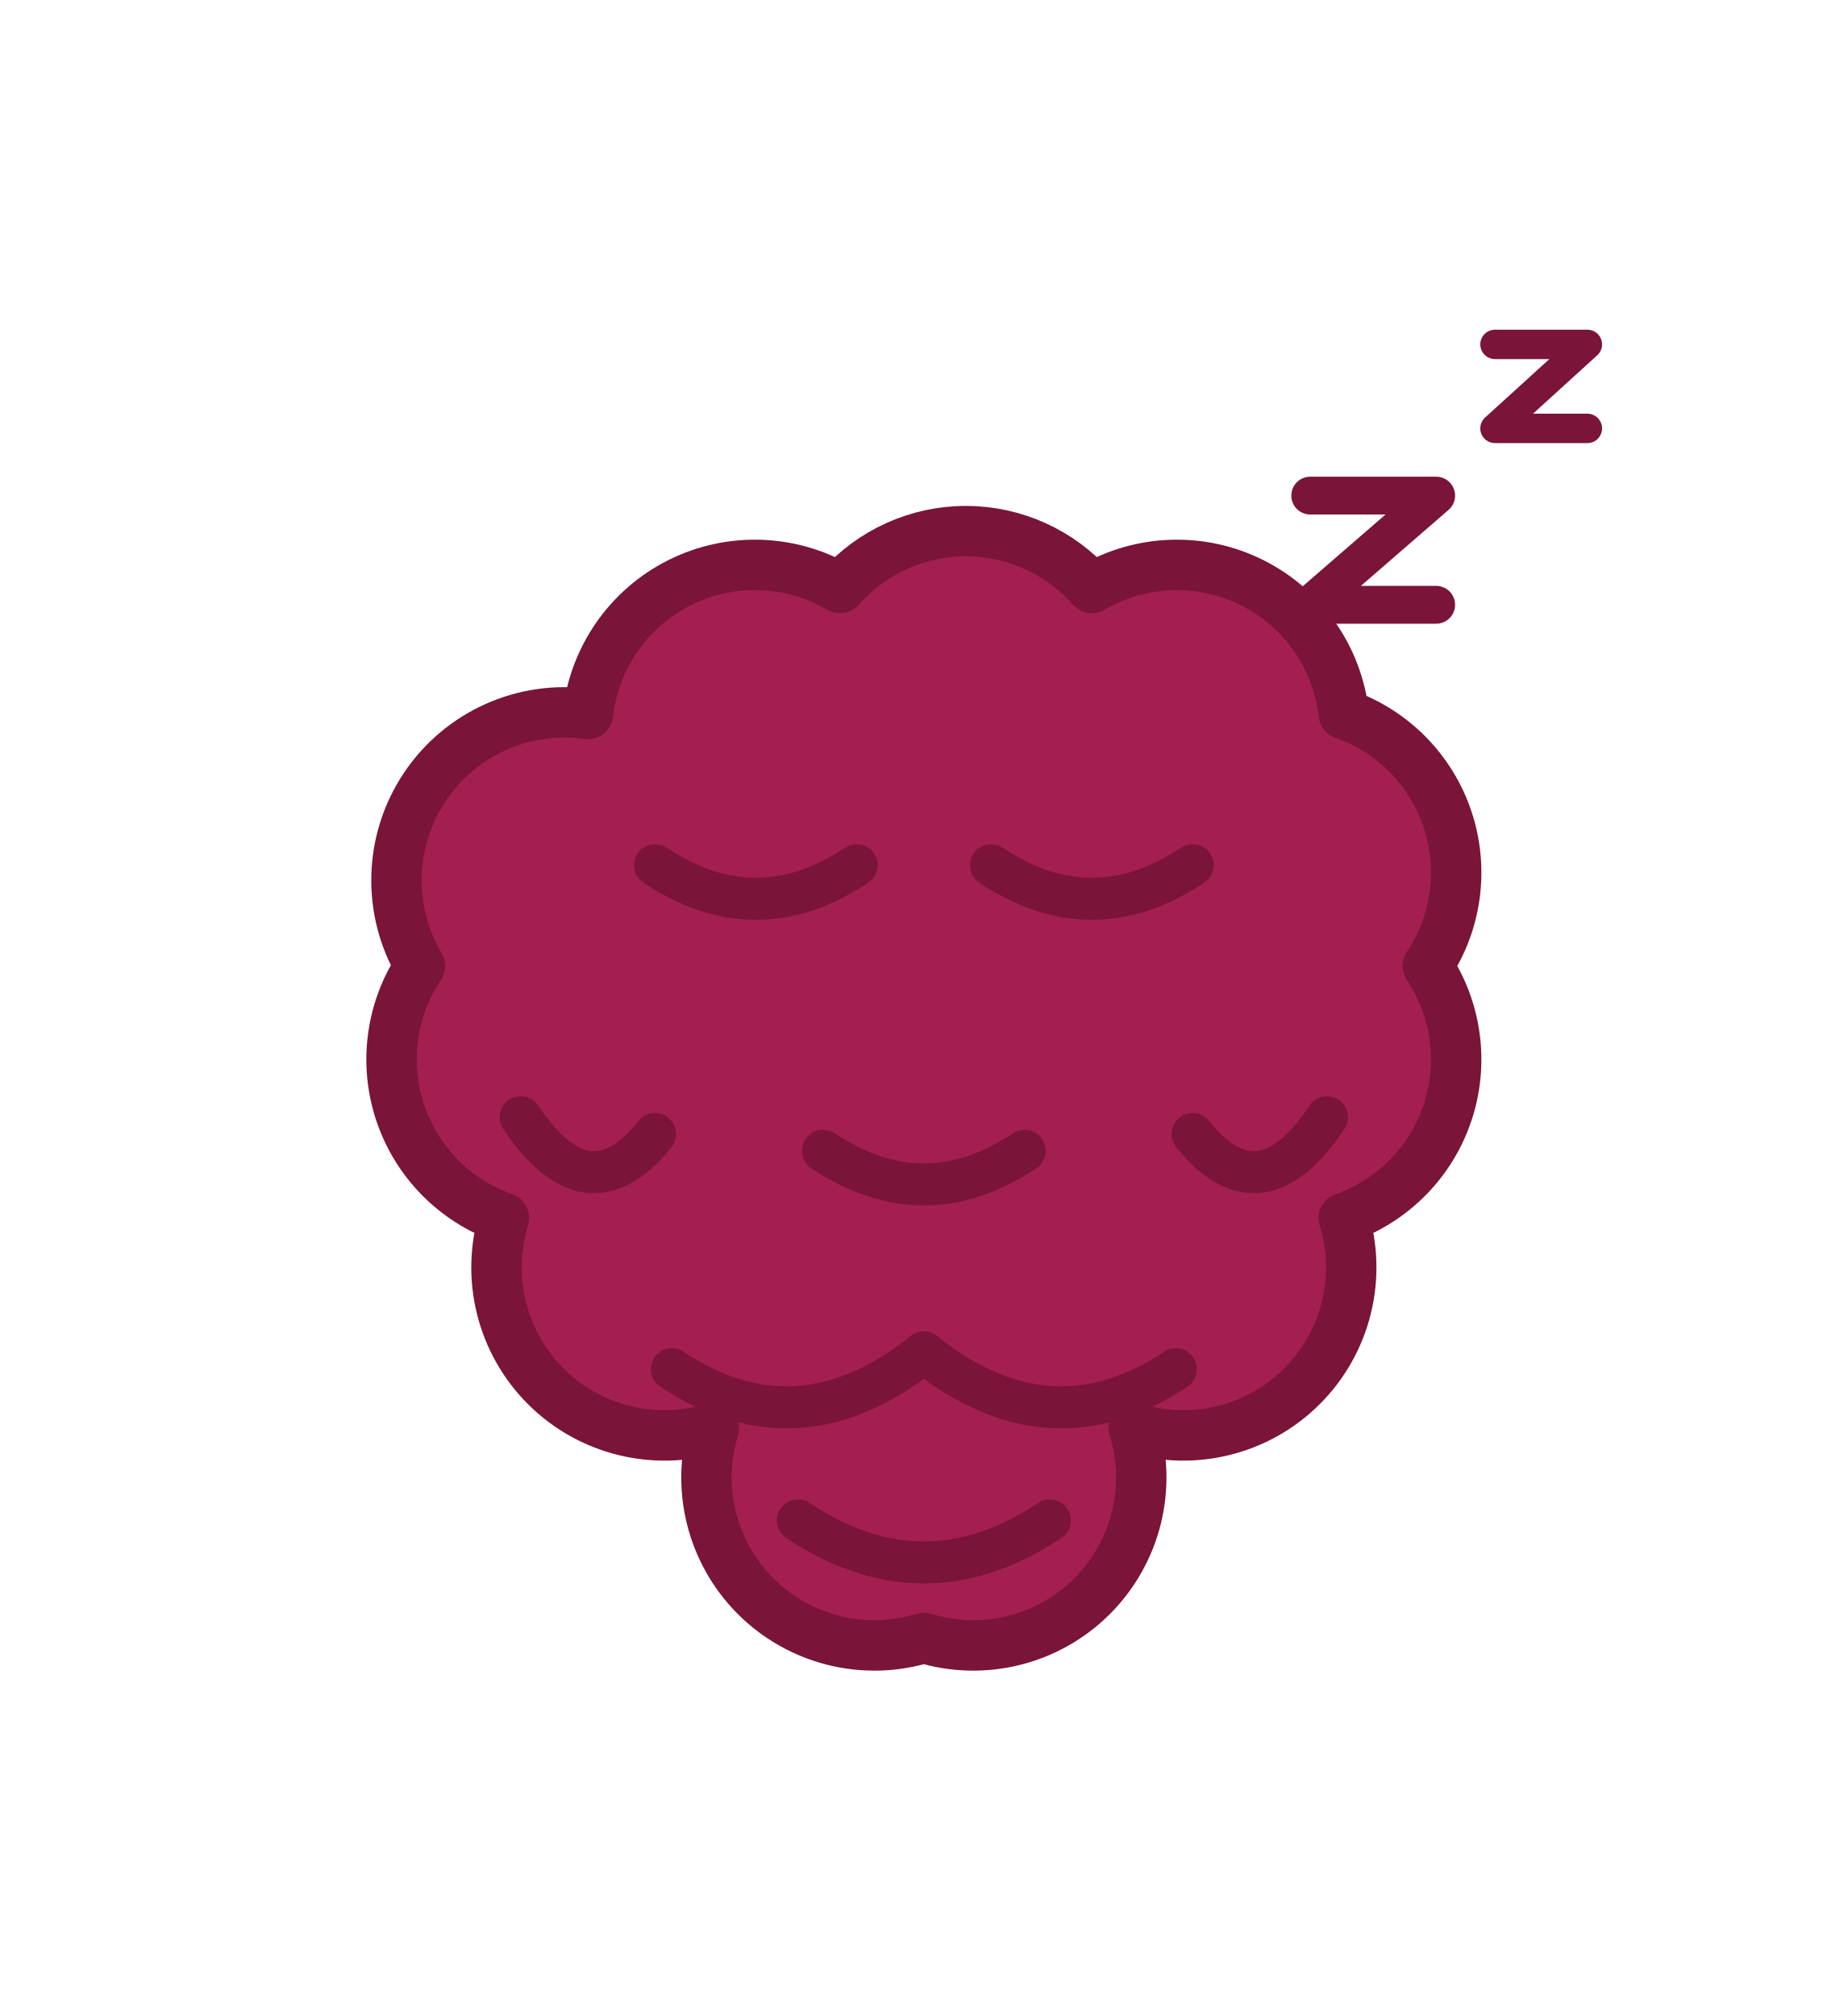
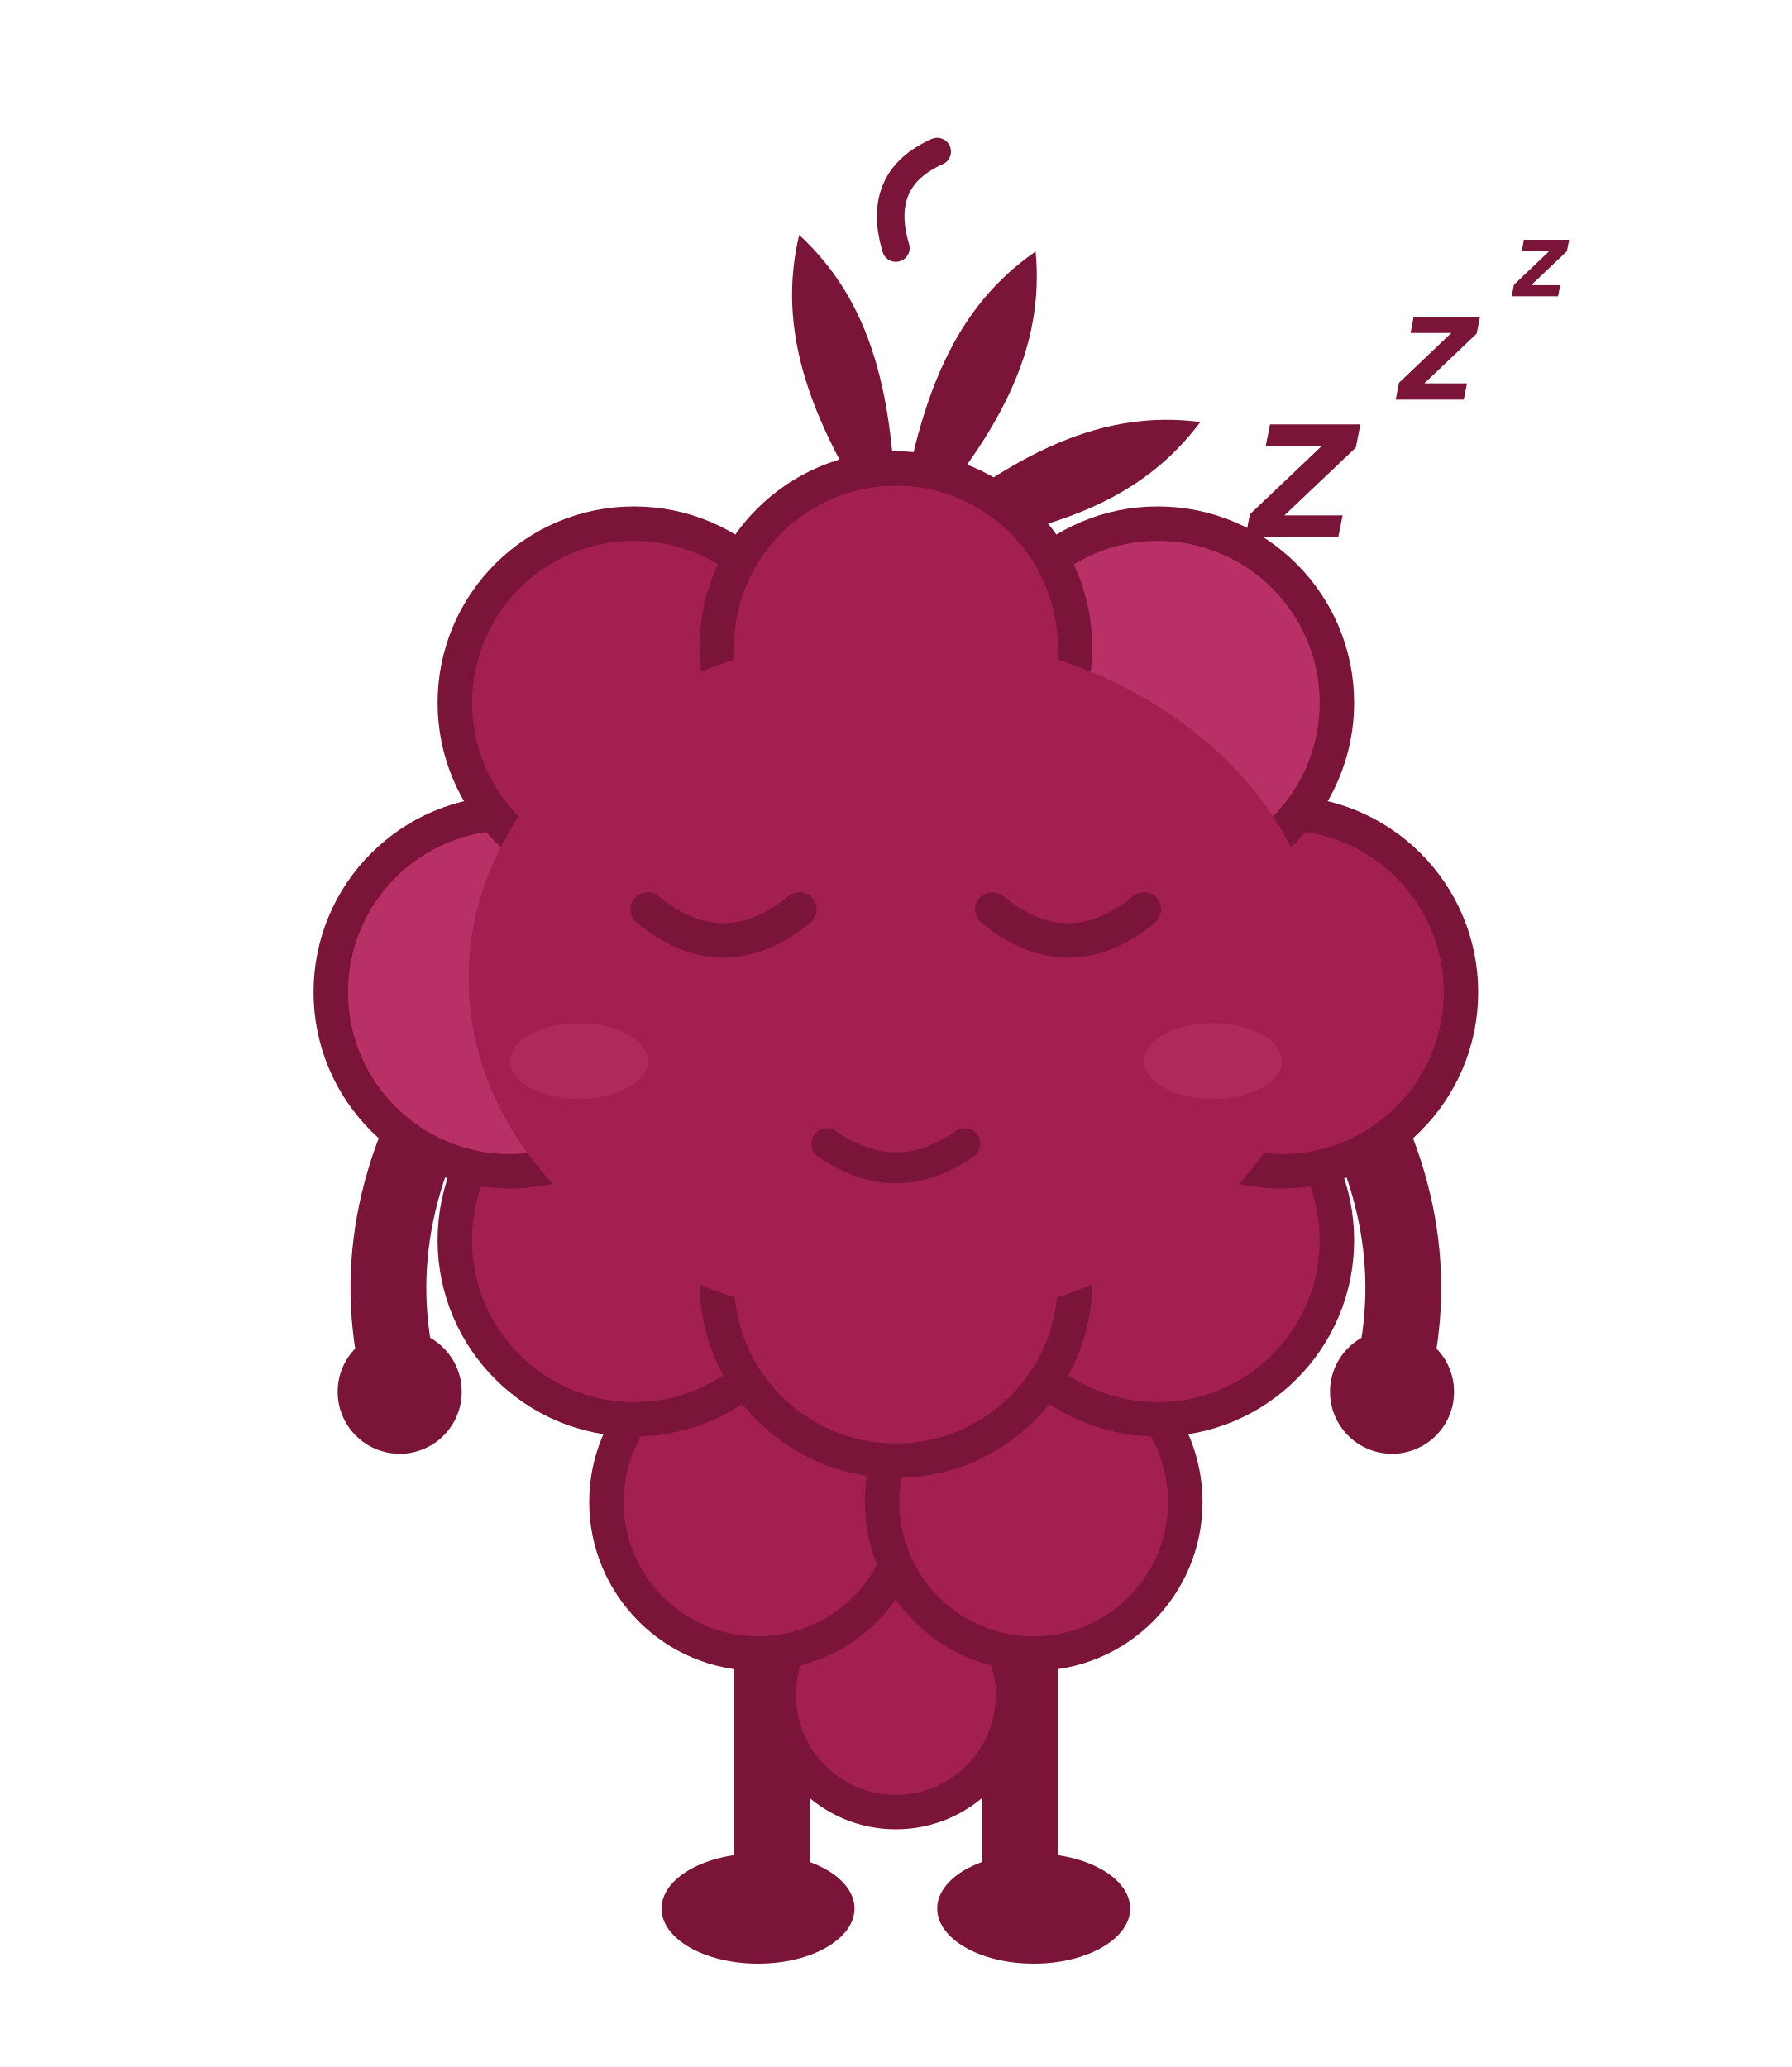
- <svg xmlns="http://www.w3.org/2000/svg" viewBox="0 0 220 240" width="220" height="240">
-   <g transform="translate(10,15)">
-     <path d="M 60 70 A 20 20 0 0 1 90 55 A 20 20 0 0 1 120 55 A 20 20 0 0 1 150 70 A 20 20 0 0 1 160 100 A 20 20 0 0 1 150 130 A 20 20 0 0 1 125 155 A 20 20 0 0 1 100 180 A 20 20 0 0 1 75 155 A 20 20 0 0 1 50 130 A 20 20 0 0 1 40 100 A 20 20 0 0 1 60 70 Z" fill="#a31f4f" stroke="#7a1438" stroke-width="6" stroke-linecap="round" stroke-linejoin="round" />
-     <g fill="none" stroke="#7a1438" stroke-width="5" stroke-linecap="round">
-       <path d="M 68 88 Q 80 96 92 88" />
-       <path d="M 108 88 Q 120 96 132 88" />
-     </g>
-     <path d="M 88 122 Q 100 130 112 122" fill="none" stroke="#7a1438" stroke-width="5" stroke-linecap="round" />
-     <g fill="none" stroke="#7a1438" stroke-width="5" stroke-linecap="round">
-       <path d="M 52 118 Q 60 130 68 120" />
-       <path d="M 132 120 Q 140 130 148 118" />
-       <path d="M 70 148 Q 85 158 100 146" />
-       <path d="M 100 146 Q 115 158 130 148" />
-       <path d="M 85 166 Q 100 176 115 166" />
-     </g>
-     <g fill="none" stroke="#7a1438" stroke-linecap="round" stroke-linejoin="round">
-       <path d="M 146 44 h 15 l -15 13 h 15" stroke-width="4.5" />
-       <path d="M 168 26 h 11 l -11 10 h 11" stroke-width="3.5" />
-     </g>
+ <svg xmlns="http://www.w3.org/2000/svg" viewBox="0 0 260 300" width="260" height="300">
+   <g stroke="#7a1438" stroke-width="11" stroke-linecap="round">
+     <line x1="112" y1="240" x2="112" y2="272" />
+     <line x1="148" y1="240" x2="148" y2="272" />
  </g>
+   <ellipse cx="110" cy="277" rx="14" ry="8" fill="#7a1438" />
+   <ellipse cx="150" cy="277" rx="14" ry="8" fill="#7a1438" />
+   <g fill="#7a1438">
+     <path d="M 130 80 C 123 58 123 44 130 32 C 137 44 137 58 130 80 Z" transform="rotate(25 130 80)" />
+     <path d="M 130 80 C 123 58 123 44 130 32 C 137 44 137 58 130 80 Z" transform="rotate(-17 130 80)" />
+     <path d="M 130 80 C 123 58 123 44 130 32 C 137 44 137 58 130 80 Z" transform="rotate(67 130 80)" />
+   </g>
+   <path d="M 130 36 Q 127 26 136 22" fill="none" stroke="#7a1438" stroke-width="4" stroke-linecap="round" />
+   <path d="M 68 152 Q 52 176 58 200" fill="none" stroke="#7a1438" stroke-width="11" stroke-linecap="round" />
+   <circle cx="58" cy="202" r="9" fill="#7a1438" />
+   <path d="M 192 152 Q 208 176 202 200" fill="none" stroke="#7a1438" stroke-width="11" stroke-linecap="round" />
+   <circle cx="202" cy="202" r="9" fill="#7a1438" />
+   <circle cx="130" cy="246" r="17" fill="#a31f4f" stroke="#7a1438" stroke-width="5" />
+   <circle cx="110" cy="218" r="22" fill="#a31f4f" stroke="#7a1438" stroke-width="5" />
+   <circle cx="150" cy="218" r="22" fill="#a31f4f" stroke="#7a1438" stroke-width="5" />
+   <circle cx="92" cy="180" r="26" fill="#a31f4f" stroke="#7a1438" stroke-width="5" />
+   <circle cx="168" cy="180" r="26" fill="#a31f4f" stroke="#7a1438" stroke-width="5" />
+   <circle cx="130" cy="186" r="26" fill="#a31f4f" stroke="#7a1438" stroke-width="5" />
+   <circle cx="74" cy="144" r="26" fill="#B83066" stroke="#7a1438" stroke-width="5" />
+   <circle cx="186" cy="144" r="26" fill="#a31f4f" stroke="#7a1438" stroke-width="5" />
+   <circle cx="112" cy="138" r="26" fill="#a31f4f" stroke="#7a1438" stroke-width="5" />
+   <circle cx="148" cy="138" r="26" fill="#a31f4f" stroke="#7a1438" stroke-width="5" />
+   <circle cx="92" cy="102" r="26" fill="#a31f4f" stroke="#7a1438" stroke-width="5" />
+   <circle cx="168" cy="102" r="26" fill="#B83066" stroke="#7a1438" stroke-width="5" />
+   <circle cx="130" cy="94" r="26" fill="#a31f4f" stroke="#7a1438" stroke-width="5" />
+   <ellipse cx="130" cy="142" rx="62" ry="50" fill="#a31f4f" />
+   <path d="M 94 132 Q 105 141 116 132" fill="none" stroke="#7a1438" stroke-width="5" stroke-linecap="round" />
+   <path d="M 144 132 Q 155 141 166 132" fill="none" stroke="#7a1438" stroke-width="5" stroke-linecap="round" />
+   <path d="M 120 166 Q 130 173 140 166" fill="none" stroke="#7a1438" stroke-width="4.5" stroke-linecap="round" />
+   <ellipse cx="84" cy="154" rx="10" ry="5.5" fill="#B83066" opacity="0.6" />
+   <ellipse cx="176" cy="154" rx="10" ry="5.5" fill="#B83066" opacity="0.6" />
+   <text x="180" y="78" font-family="'IBM Plex Mono', monospace" font-size="30" font-weight="700" font-style="italic" fill="#7a1438">z</text>
+   <text x="202" y="58" font-family="'IBM Plex Mono', monospace" font-size="22" font-weight="700" font-style="italic" fill="#7a1438">z</text>
+   <text x="219" y="43" font-family="'IBM Plex Mono', monospace" font-size="15" font-weight="700" font-style="italic" fill="#7a1438">z</text>
</svg>
